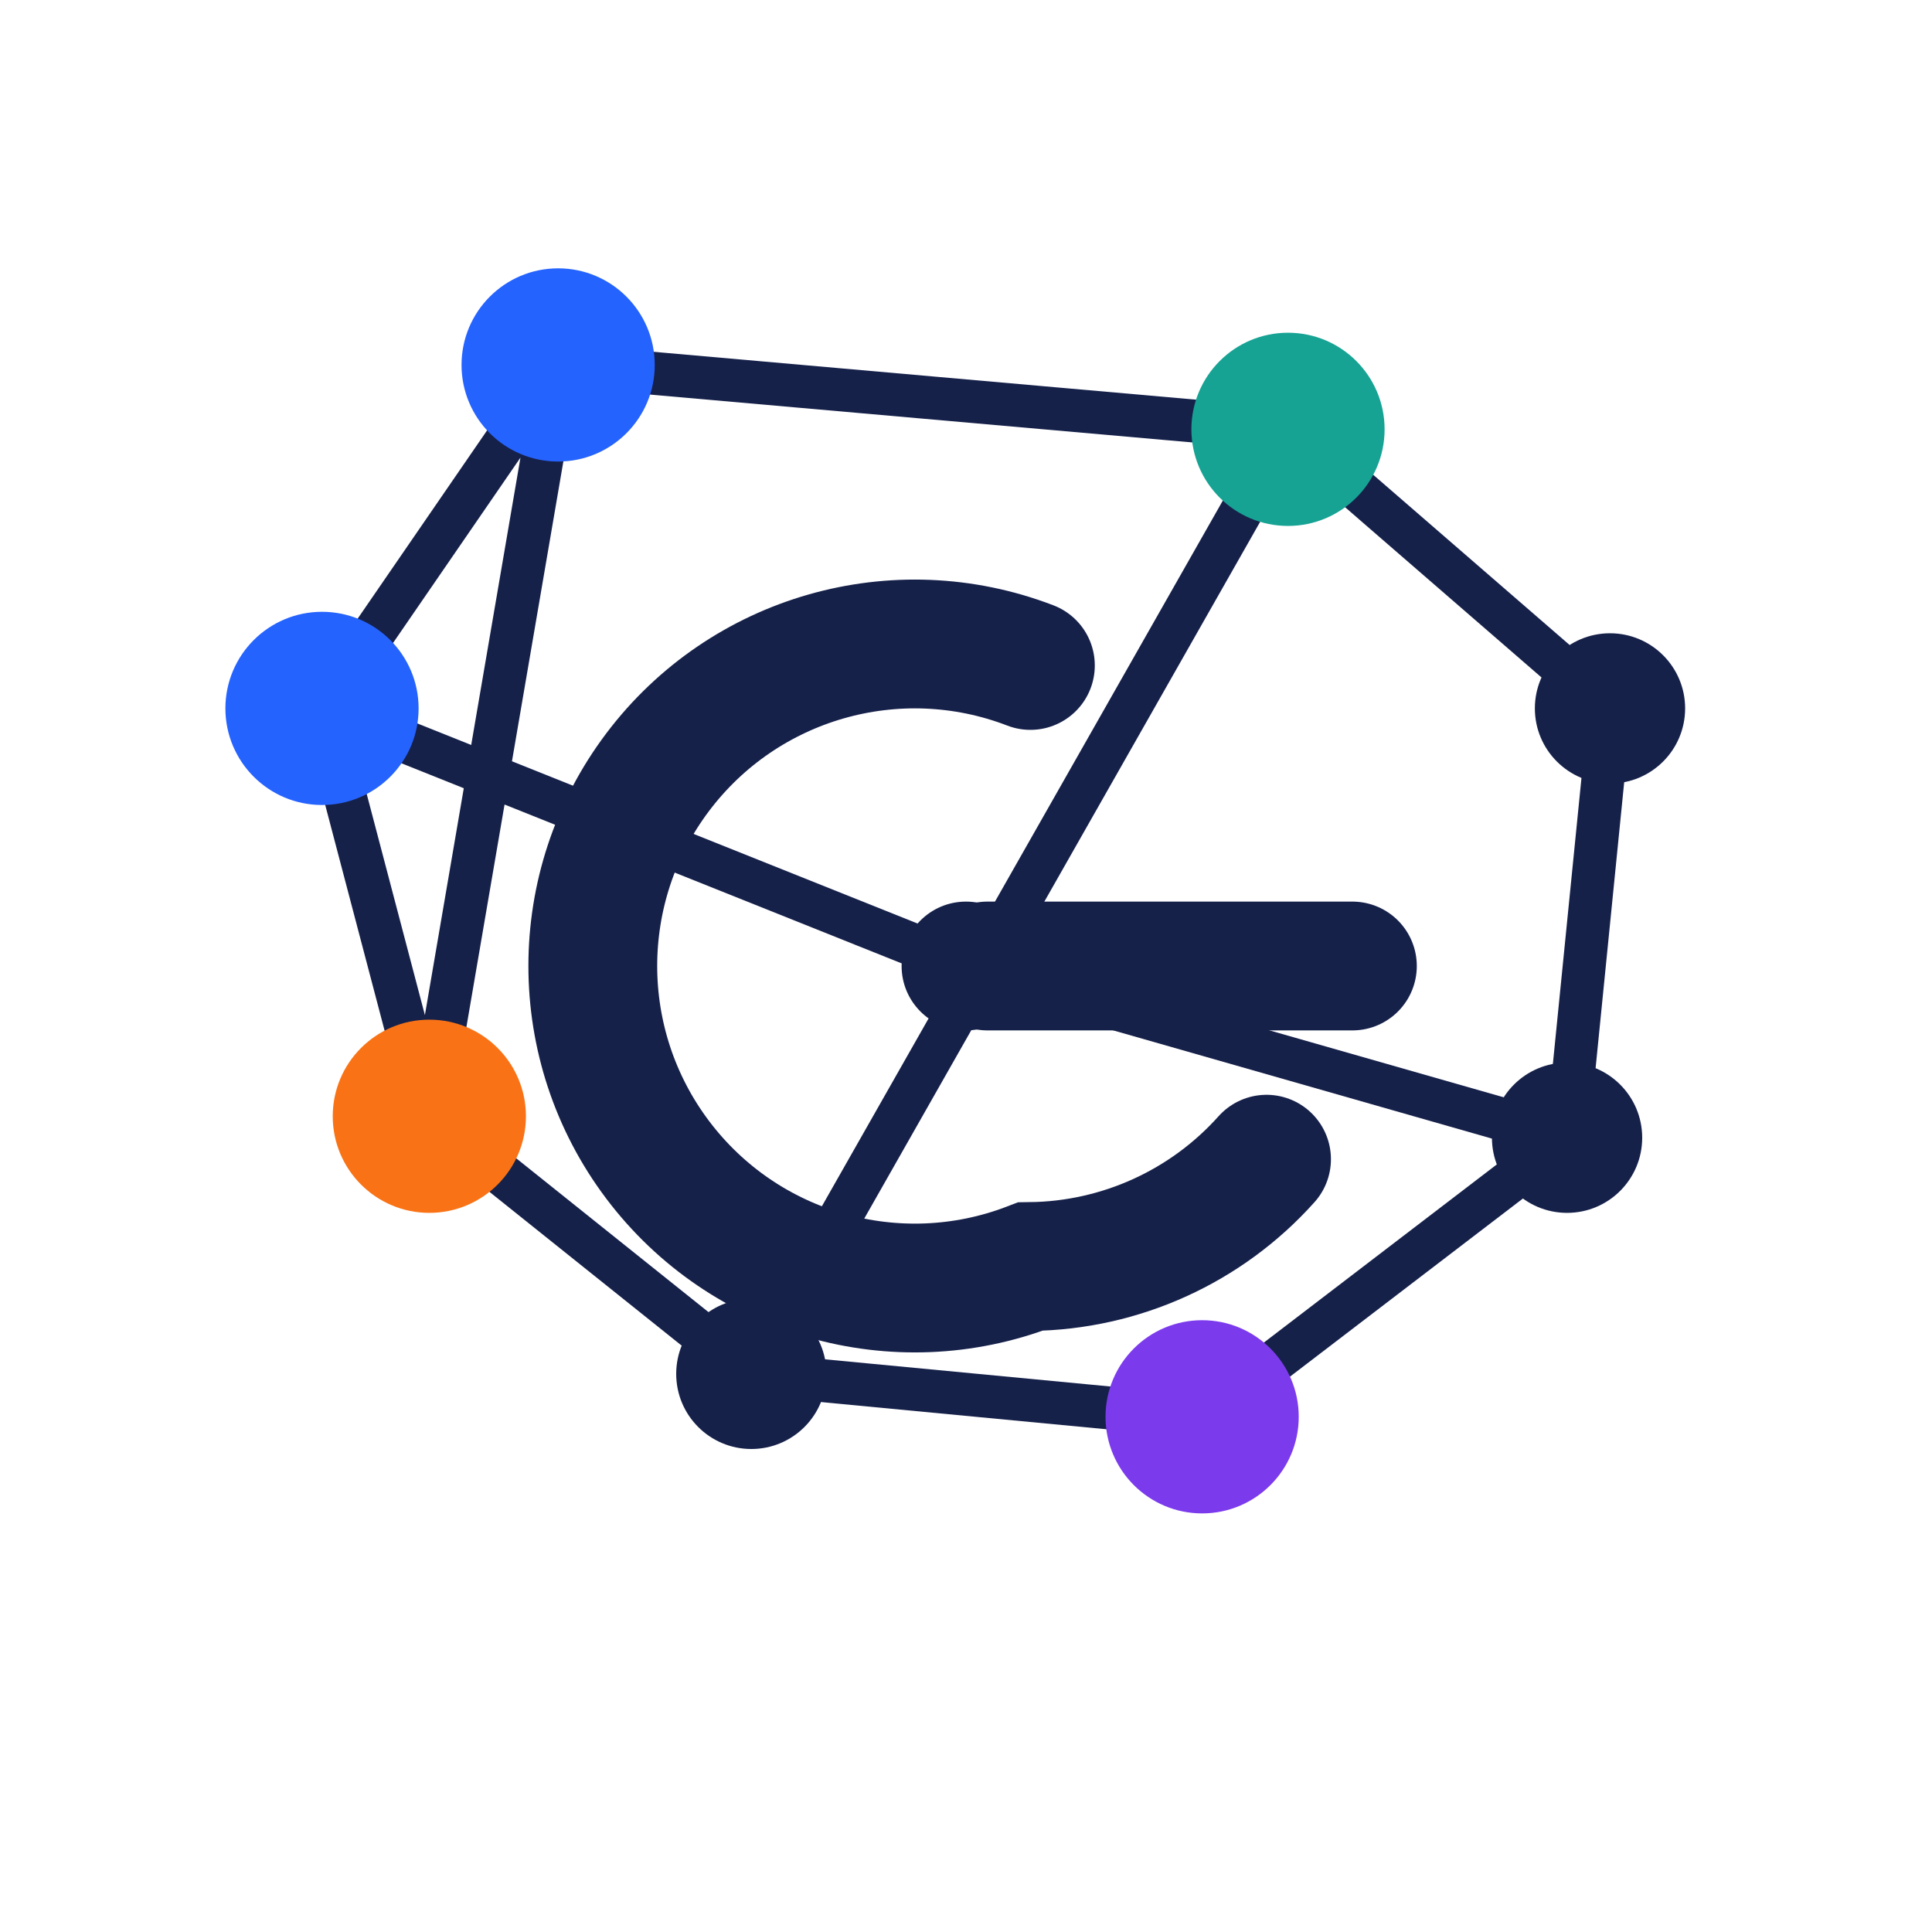
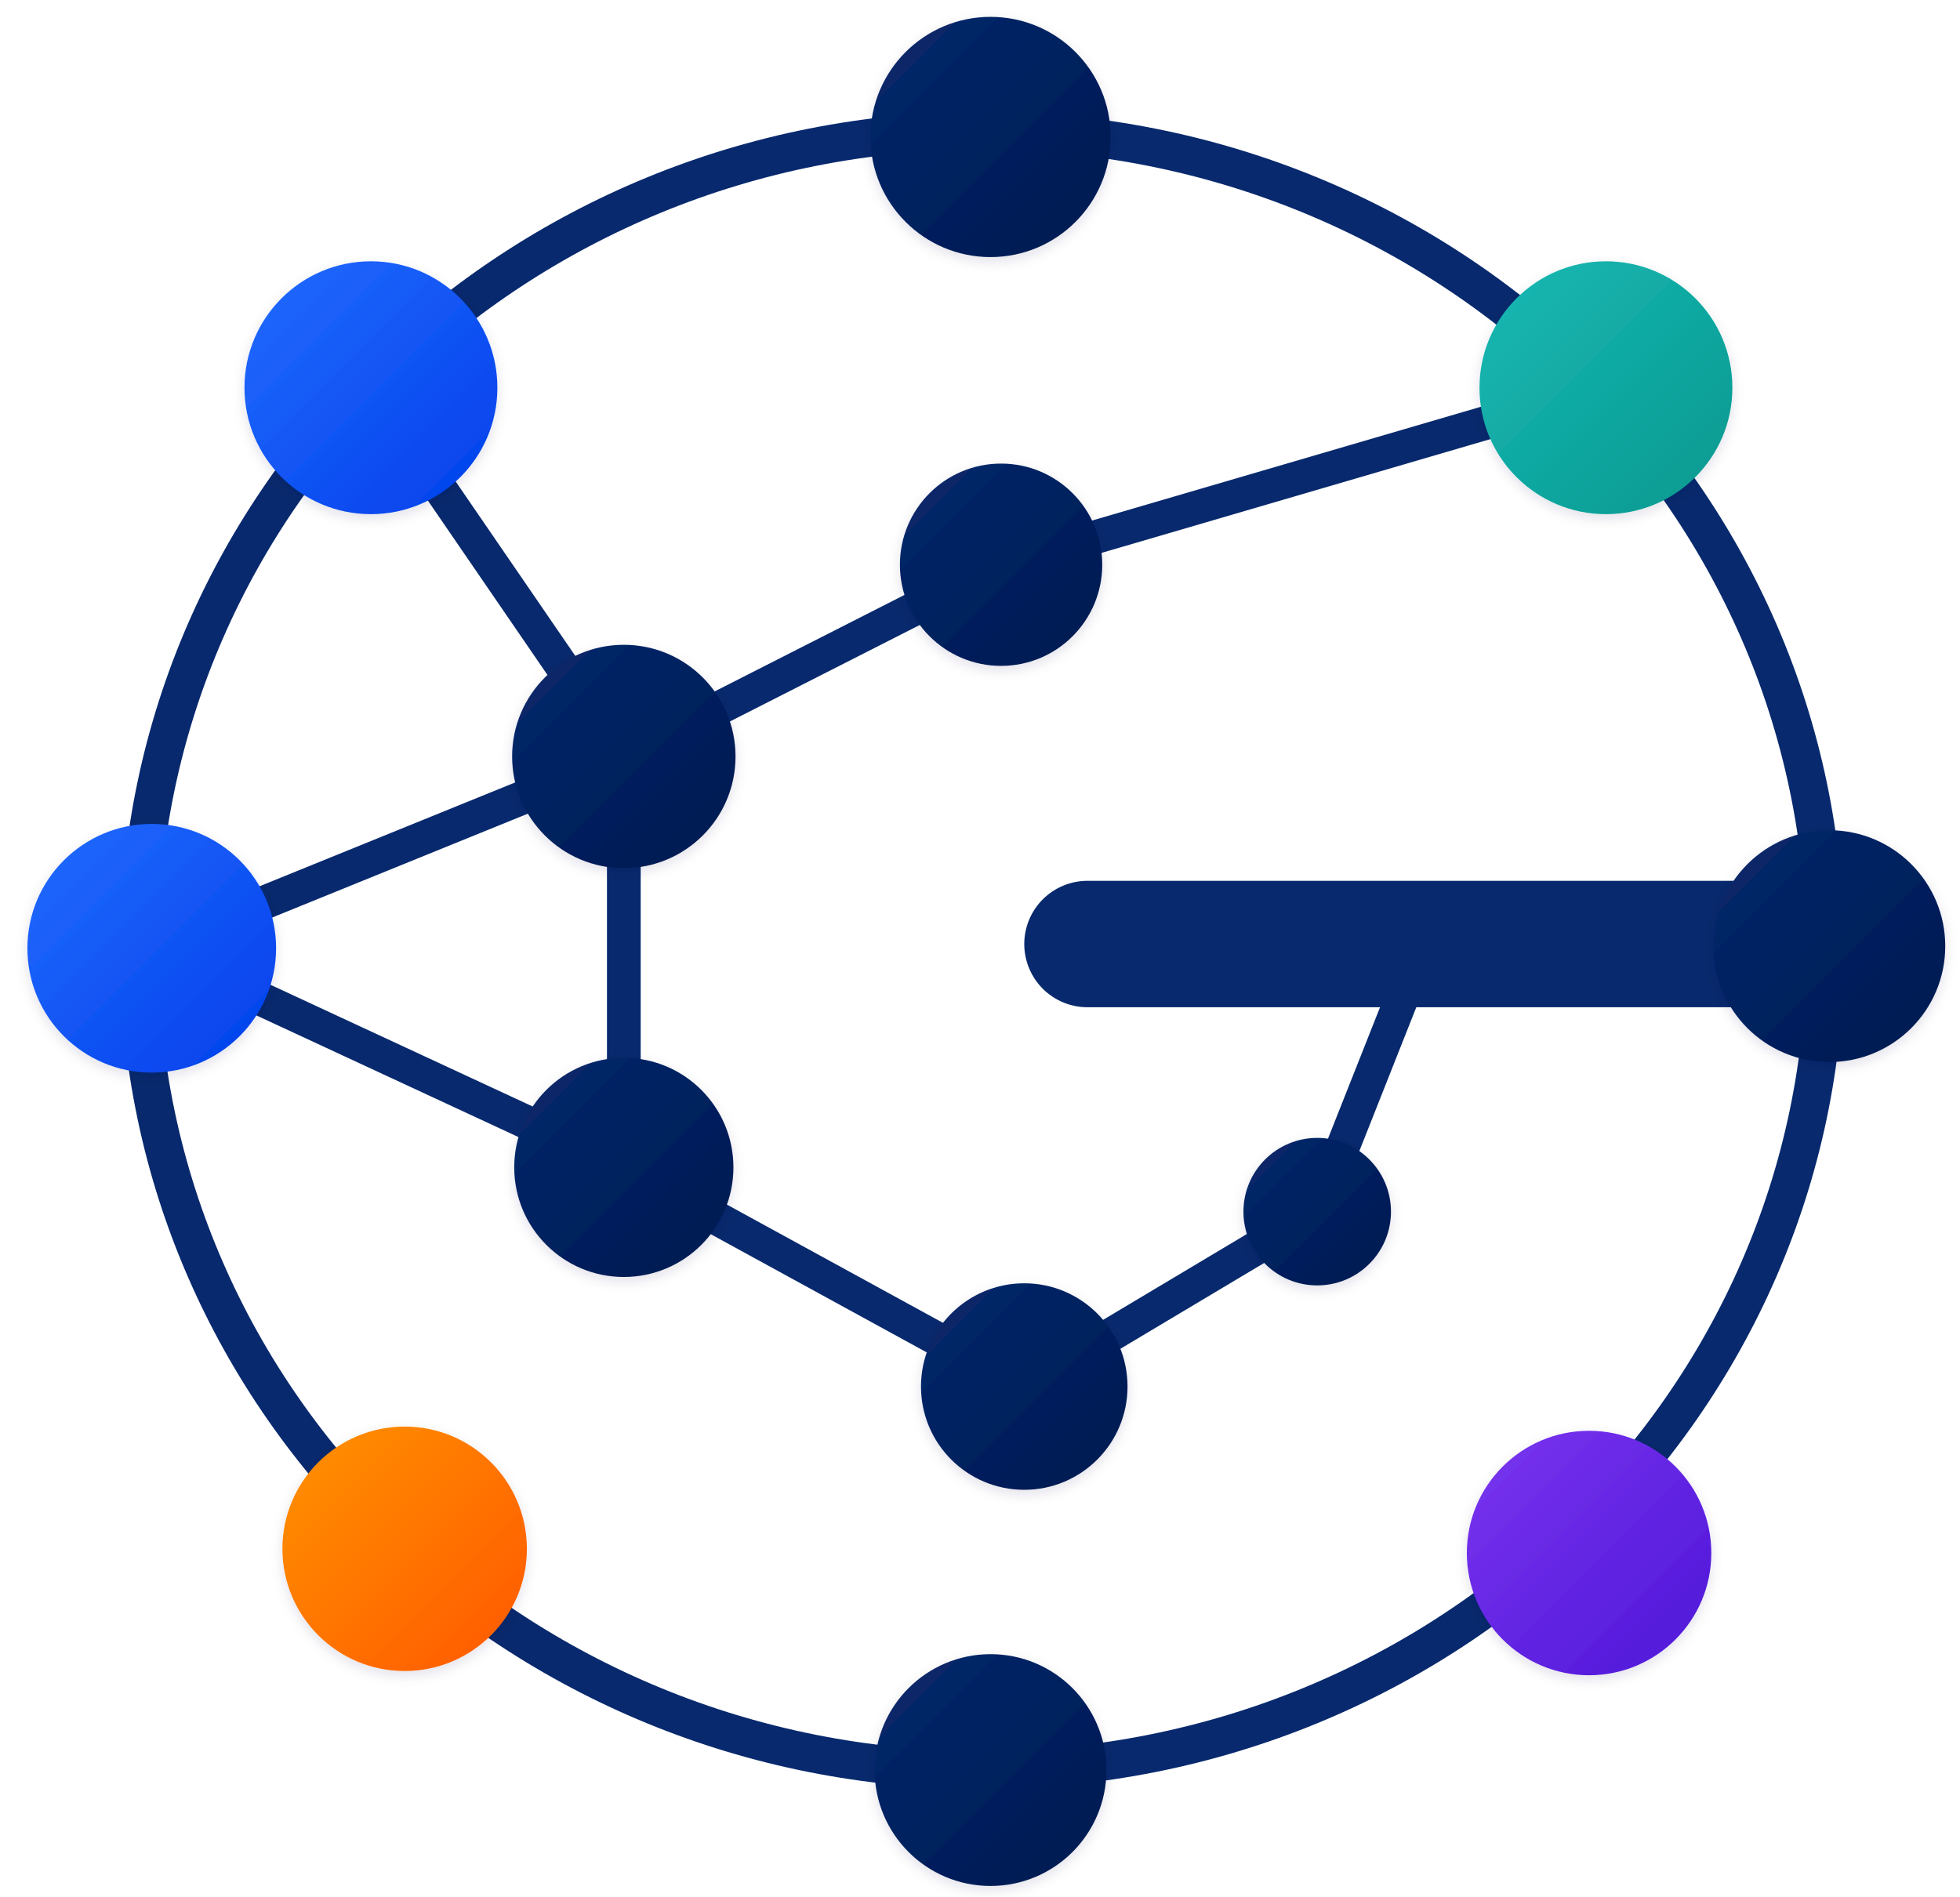
- <svg xmlns="http://www.w3.org/2000/svg" viewBox="0 0 180 180" width="180" height="180">
-   <g fill="none" stroke="#16214A" stroke-width="4">
-     <path d="M52 34 L30 66 M30 66 L40 104 M40 104 L70 128 M70 128 L112 132 M112 132 L146 106 M146 106 L150 66 M150 66 L120 40 M120 40 L52 34 M52 34 L40 104 M120 40 L70 128 M30 66 L90 90 M146 106 L90 90" />
+ <svg xmlns="http://www.w3.org/2000/svg" width="930" height="900" viewBox="0 0 930 900" role="img" aria-labelledby="title desc">
+   <defs>
+     <linearGradient id="navy" x1="0" y1="0" x2="1" y2="1">
+       <stop offset="0%" stop-color="#08296D" />
+       <stop offset="100%" stop-color="#00184F" />
+     </linearGradient>
+     <linearGradient id="blue" x1="0" y1="0" x2="1" y2="1">
+       <stop offset="0%" stop-color="#246CFF" />
+       <stop offset="100%" stop-color="#003EEA" />
+     </linearGradient>
+     <linearGradient id="teal" x1="0" y1="0" x2="1" y2="1">
+       <stop offset="0%" stop-color="#19B9B4" />
+       <stop offset="100%" stop-color="#07988F" />
+     </linearGradient>
+     <linearGradient id="orange" x1="0" y1="0" x2="1" y2="1">
+       <stop offset="0%" stop-color="#FF9300" />
+       <stop offset="100%" stop-color="#FF5700" />
+     </linearGradient>
+     <linearGradient id="purple" x1="0" y1="0" x2="1" y2="1">
+       <stop offset="0%" stop-color="#7B35F0" />
+       <stop offset="100%" stop-color="#4D16D7" />
+     </linearGradient>
+     <filter id="softShadow" x="-20%" y="-20%" width="140%" height="140%">
+       <feDropShadow dx="0" dy="2" stdDeviation="3" flood-color="#00184F" flood-opacity="0.12" />
+     </filter>
+   </defs>
+   <ellipse cx="466" cy="451" rx="400" ry="389" fill="none" stroke="#08296D" stroke-width="18" stroke-linecap="round" stroke-linejoin="round" />
+   <g fill="none" stroke="#08296D" stroke-width="16" stroke-linecap="round" stroke-linejoin="round">
+     <path d="M176 184 L296 359" />
+     <path d="M72 450 L296 359" />
+     <path d="M296 359 L475 268" />
+     <path d="M475 268 L762 184" />
+     <path d="M296 359 L296 554" />
+     <path d="M72 450 L296 554" />
+     <path d="M296 554 L486 658" />
+     <path d="M486 658 L625 575" />
+     <path d="M625 575 L665 474" />
  </g>
-   <g>
-     <circle cx="52" cy="34" r="9" fill="#2563FF" />
-     <circle cx="30" cy="66" r="9" fill="#2563FF" />
-     <circle cx="120" cy="40" r="9" fill="#16A394" />
-     <circle cx="40" cy="104" r="9" fill="#F97316" />
-     <circle cx="112" cy="132" r="9" fill="#7C3AED" />
-     <circle cx="150" cy="66" r="7" fill="#16214A" />
-     <circle cx="146" cy="106" r="7" fill="#16214A" />
-     <circle cx="70" cy="128" r="7" fill="#16214A" />
-     <circle cx="90" cy="90" r="6" fill="#16214A" />
+   <path d="M516 448 H866" fill="none" stroke="#08296D" stroke-width="60" stroke-linecap="round" />
+   <g filter="url(#softShadow)">
+     <circle cx="470" cy="65" r="57" fill="url(#navy)" />
+     <circle cx="176" cy="184" r="60" fill="url(#blue)" />
+     <circle cx="762" cy="184" r="60" fill="url(#teal)" />
+     <circle cx="72" cy="450" r="59" fill="url(#blue)" />
+     <circle cx="868" cy="449" r="55" fill="url(#navy)" />
+     <circle cx="192" cy="735" r="58" fill="url(#orange)" />
+     <circle cx="754" cy="737" r="58" fill="url(#purple)" />
+     <circle cx="470" cy="840" r="55" fill="url(#navy)" />
  </g>
-   <path d="M96 62a30 30 0 1 0 0 56 30 30 0 0 0 22-10" fill="none" stroke="#16214A" stroke-width="12" stroke-linecap="round" />
-   <path d="M92 90h34" stroke="#16214A" stroke-width="12" stroke-linecap="round" />
+   <g filter="url(#softShadow)">
+     <circle cx="296" cy="359" r="53" fill="url(#navy)" />
+     <circle cx="475" cy="268" r="48" fill="url(#navy)" />
+     <circle cx="296" cy="554" r="52" fill="url(#navy)" />
+     <circle cx="486" cy="658" r="49" fill="url(#navy)" />
+     <circle cx="625" cy="575" r="35" fill="url(#navy)" />
+   </g>
</svg>
